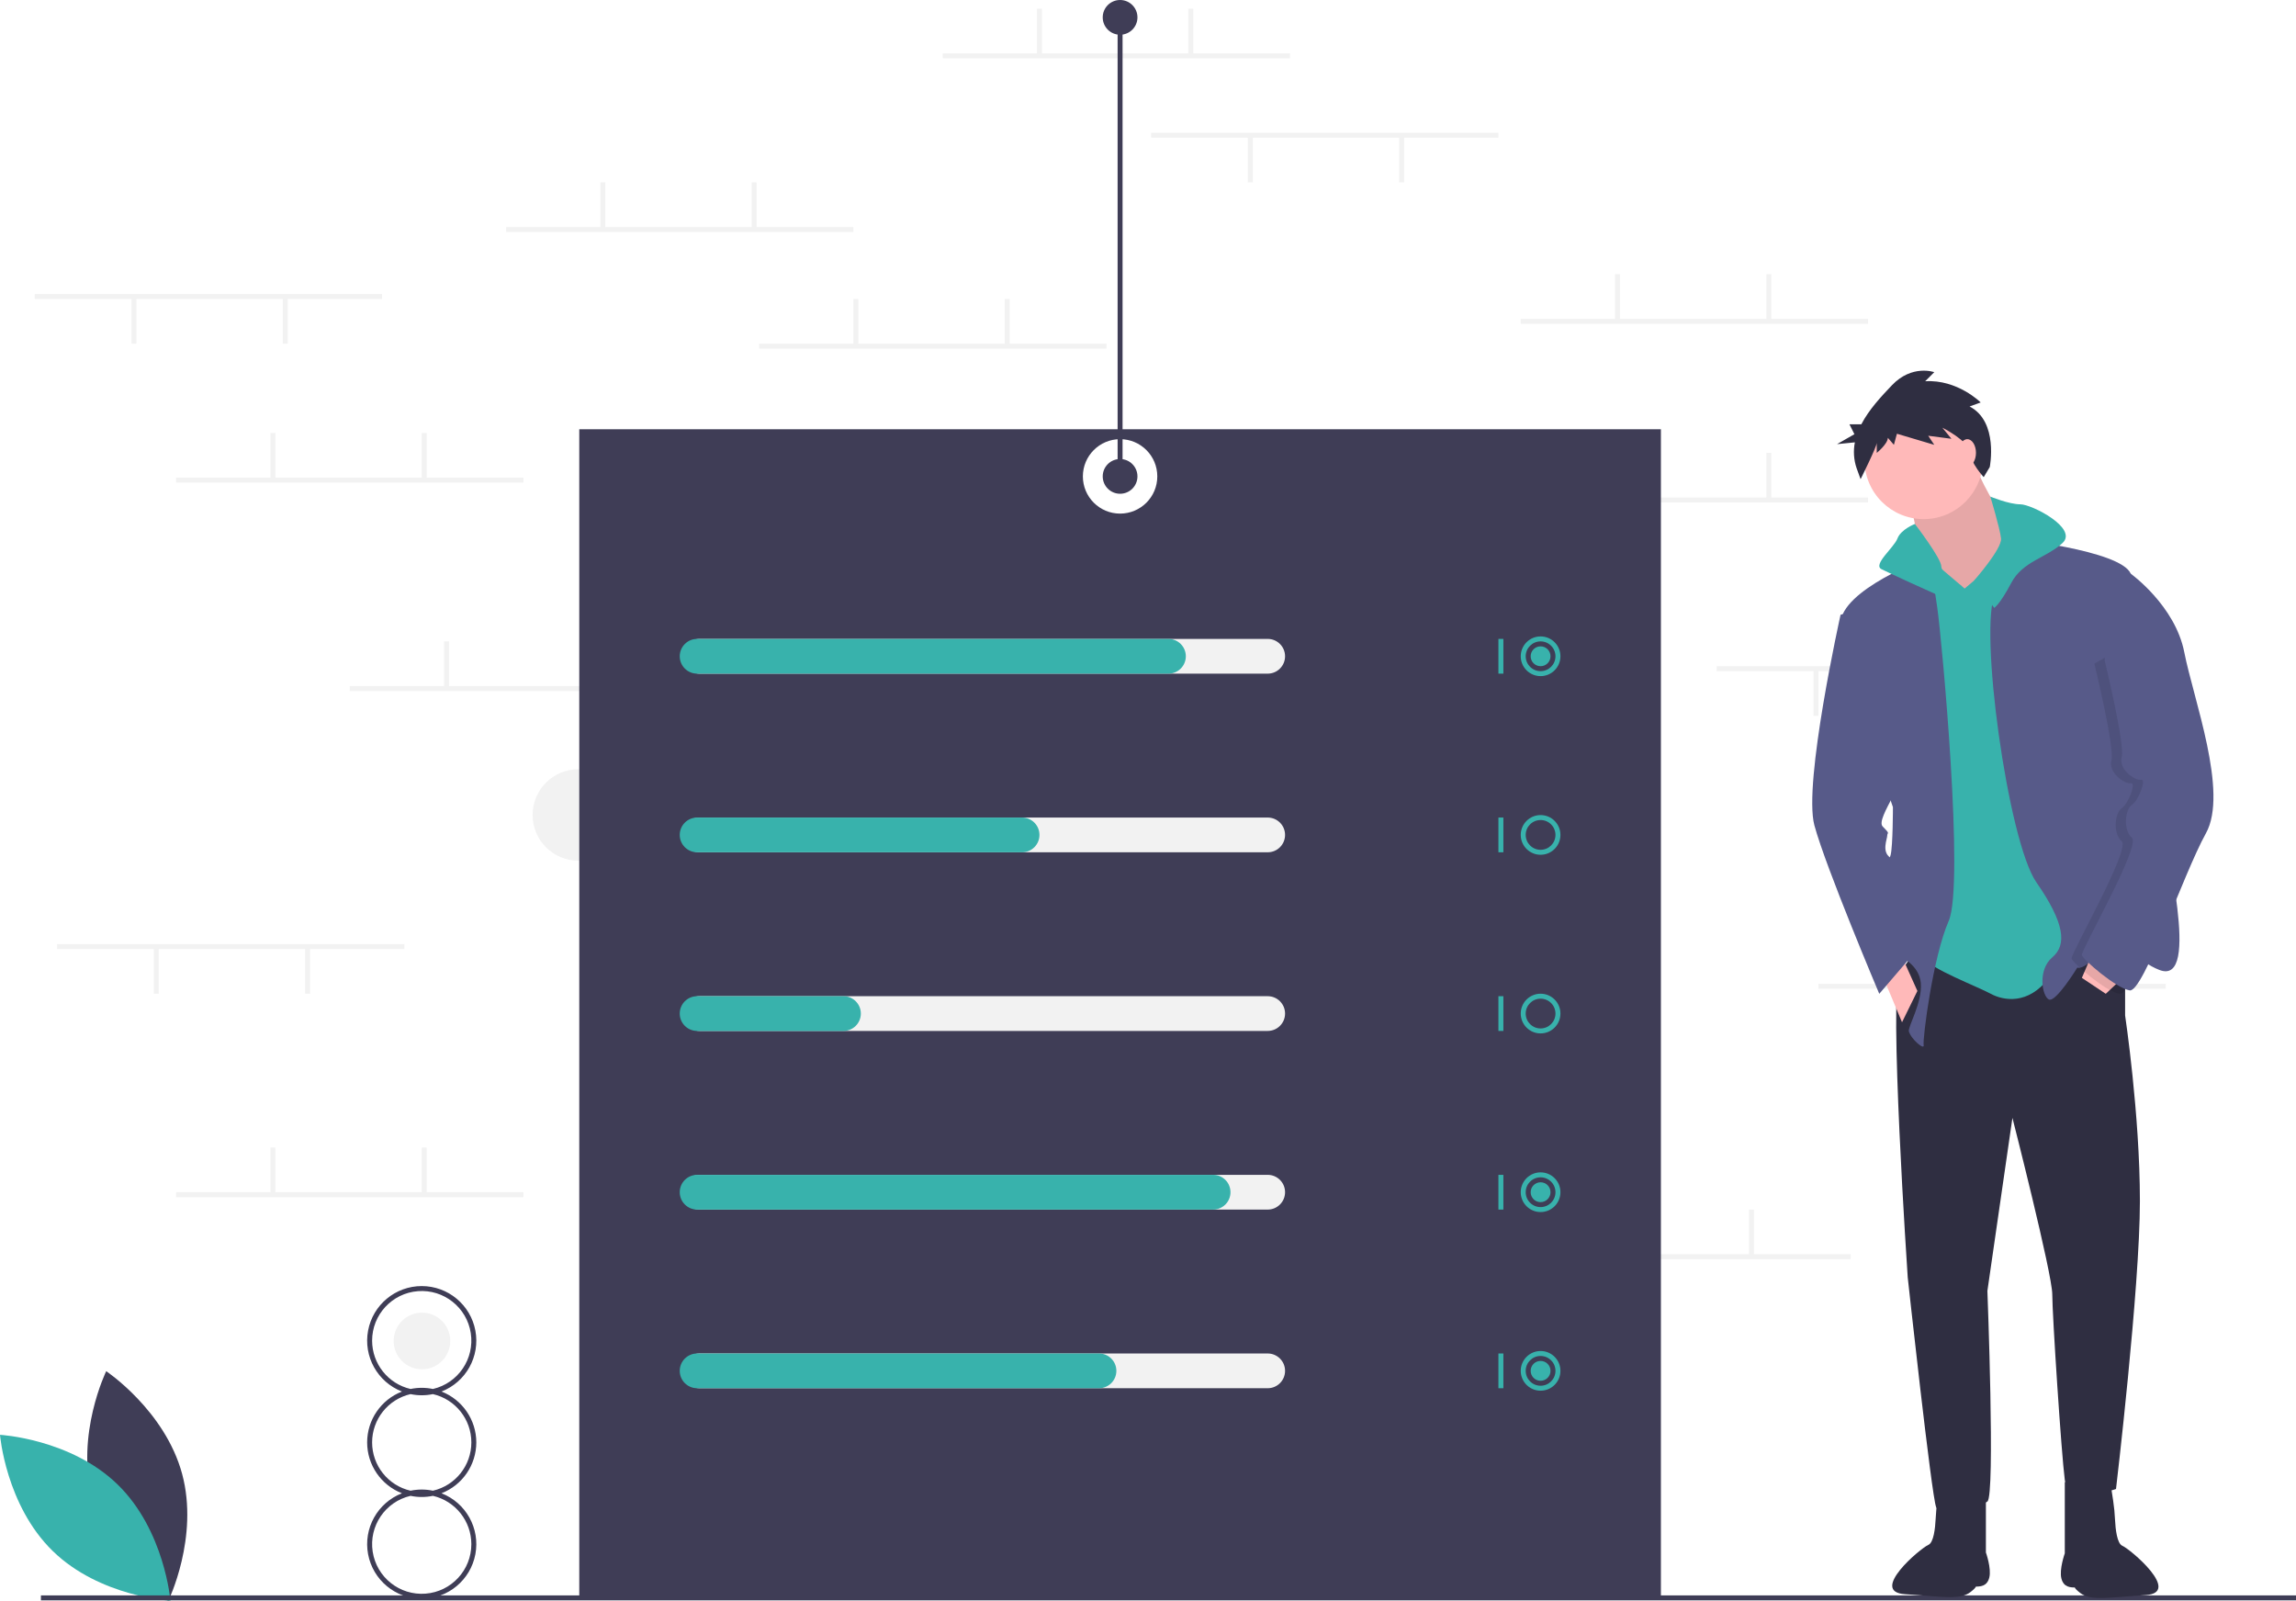
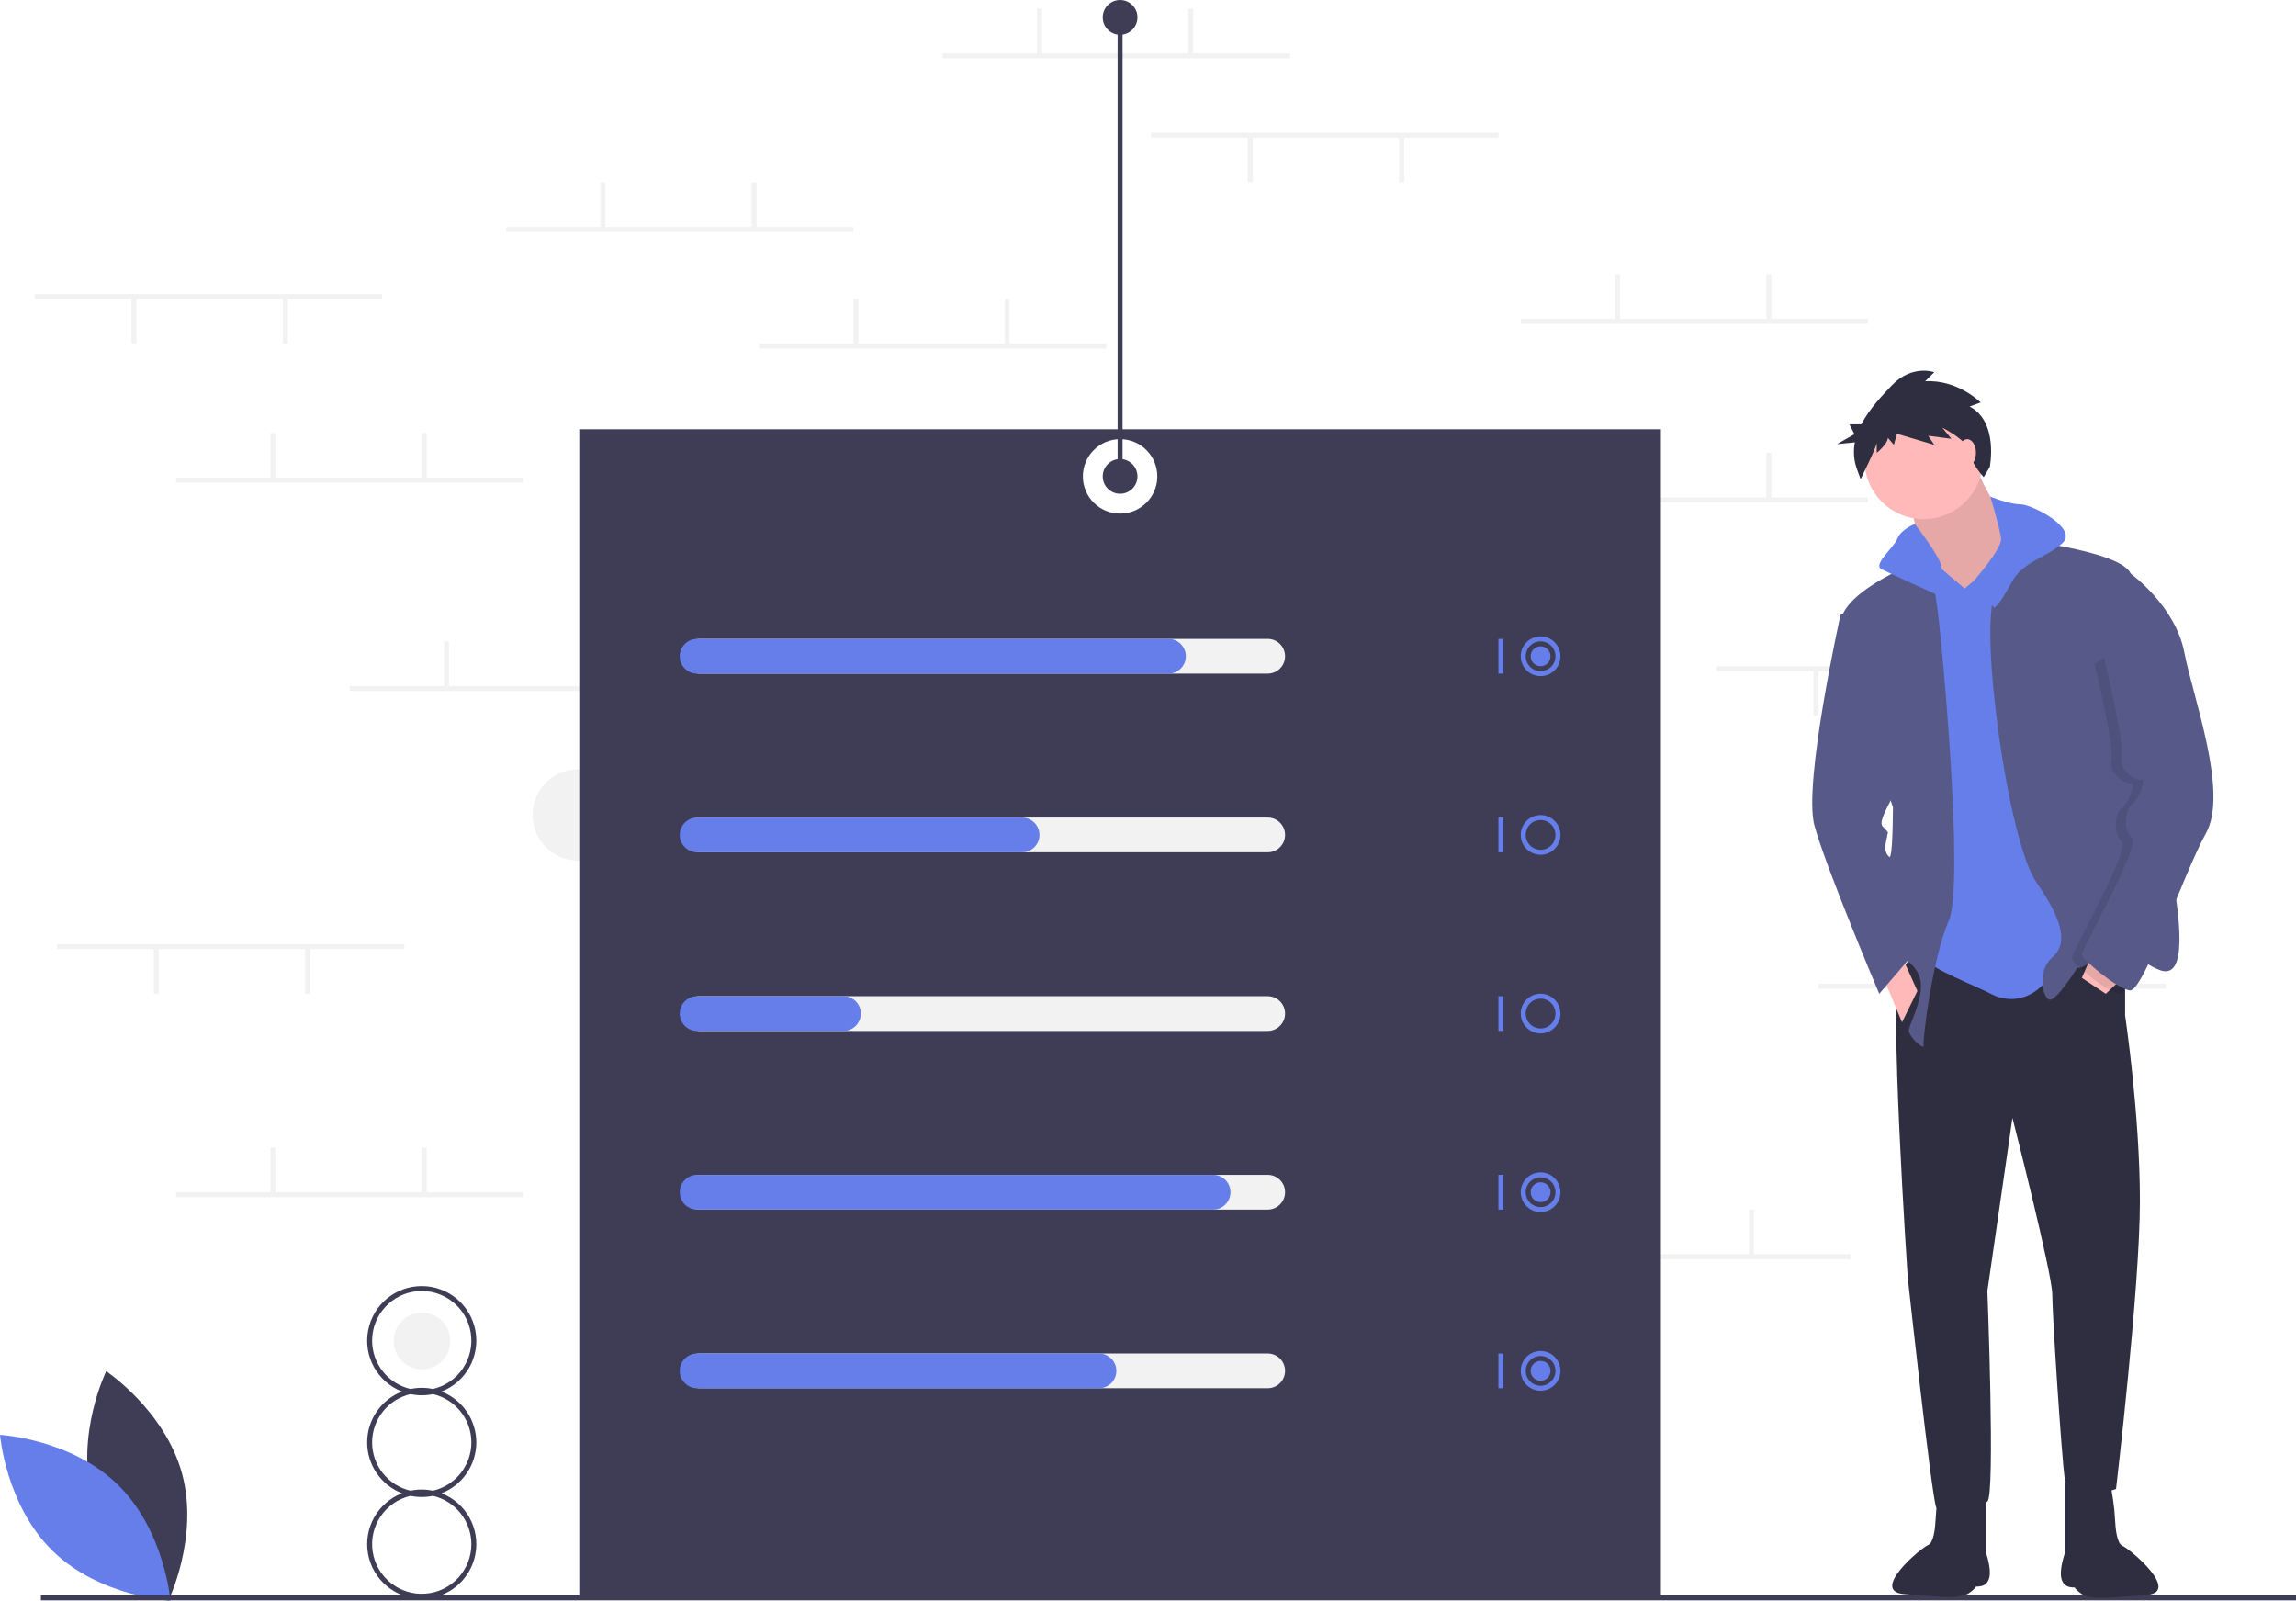
<svg xmlns="http://www.w3.org/2000/svg" id="a2942aa7-bf0d-42c0-bc52-bf4c952347c5" data-name="Layer 1" width="925.497" height="645.184" viewBox="0 0 925.497 645.184">
  <circle cx="233.088" cy="328.457" r="18.409" fill="#f2f2f2" />
  <circle cx="170.088" cy="540.457" r="11.409" fill="#f2f2f2" />
  <rect x="379.997" y="21.5" width="140" height="2" fill="#f2f2f2" />
  <rect x="417.997" y="3.5" width="2" height="18.5" fill="#f2f2f2" />
  <rect x="478.997" y="3.5" width="2" height="18.5" fill="#f2f2f2" />
  <rect x="605.997" y="505.5" width="140" height="2" fill="#f2f2f2" />
  <rect x="643.997" y="487.5" width="2" height="18.5" fill="#f2f2f2" />
  <rect x="704.997" y="487.5" width="2" height="18.5" fill="#f2f2f2" />
  <rect x="612.997" y="200.5" width="140" height="2" fill="#f2f2f2" />
  <rect x="650.997" y="182.5" width="2" height="18.5" fill="#f2f2f2" />
  <rect x="711.997" y="182.5" width="2" height="18.5" fill="#f2f2f2" />
  <rect x="612.997" y="128.5" width="140" height="2" fill="#f2f2f2" />
  <rect x="650.997" y="110.5" width="2" height="18.5" fill="#f2f2f2" />
  <rect x="711.997" y="110.5" width="2" height="18.5" fill="#f2f2f2" />
  <rect x="305.997" y="138.5" width="140" height="2" fill="#f2f2f2" />
  <rect x="343.997" y="120.5" width="2" height="18.5" fill="#f2f2f2" />
  <rect x="404.997" y="120.5" width="2" height="18.5" fill="#f2f2f2" />
  <rect x="203.997" y="91.5" width="140" height="2" fill="#f2f2f2" />
  <rect x="241.997" y="73.5" width="2" height="18.5" fill="#f2f2f2" />
  <rect x="302.997" y="73.5" width="2" height="18.5" fill="#f2f2f2" />
  <rect x="140.997" y="276.5" width="140" height="2" fill="#f2f2f2" />
  <rect x="178.997" y="258.5" width="2" height="18.5" fill="#f2f2f2" />
  <rect x="239.997" y="258.5" width="2" height="18.5" fill="#f2f2f2" />
  <rect x="70.997" y="480.5" width="140" height="2" fill="#f2f2f2" />
  <rect x="108.997" y="462.5" width="2" height="18.5" fill="#f2f2f2" />
  <rect x="169.997" y="462.5" width="2" height="18.5" fill="#f2f2f2" />
  <rect x="732.997" y="396.5" width="140" height="2" fill="#f2f2f2" />
  <rect x="770.997" y="378.5" width="2" height="18.5" fill="#f2f2f2" />
  <rect x="831.997" y="378.5" width="2" height="18.5" fill="#f2f2f2" />
  <rect x="691.997" y="268.5" width="140" height="2" fill="#f2f2f2" />
  <rect x="791.997" y="270" width="2" height="18.5" fill="#f2f2f2" />
  <rect x="730.997" y="270" width="2" height="18.5" fill="#f2f2f2" />
  <rect x="13.997" y="118.5" width="140" height="2" fill="#f2f2f2" />
  <rect x="113.997" y="120" width="2" height="18.5" fill="#f2f2f2" />
  <rect x="52.997" y="120" width="2" height="18.5" fill="#f2f2f2" />
  <rect x="22.997" y="380.5" width="140" height="2" fill="#f2f2f2" />
  <rect x="122.997" y="382" width="2" height="18.5" fill="#f2f2f2" />
  <rect x="61.997" y="382" width="2" height="18.5" fill="#f2f2f2" />
  <rect x="463.997" y="53.5" width="140" height="2" fill="#f2f2f2" />
  <rect x="563.997" y="55" width="2" height="18.5" fill="#f2f2f2" />
  <rect x="502.997" y="55" width="2" height="18.5" fill="#f2f2f2" />
  <rect x="70.997" y="192.5" width="140" height="2" fill="#f2f2f2" />
  <rect x="108.997" y="174.5" width="2" height="18.5" fill="#f2f2f2" />
  <rect x="169.997" y="174.5" width="2" height="18.5" fill="#f2f2f2" />
  <path d="M370.748,300.408v471h436v-471Zm218,34a15,15,0,1,1,15-15A15,15,0,0,1,588.749,334.408Z" transform="translate(-137.2515 -127.4078)" fill="#3f3d56" />
  <path d="M174.506,731.205c6.914,25.558,30.596,41.387,30.596,41.387s12.472-25.609,5.558-51.167-30.596-41.387-30.596-41.387S167.592,705.647,174.506,731.205Z" transform="translate(-137.2515 -127.4078)" fill="#3f3d56" />
-   <path d="M184.666,725.712c18.972,18.469,21.289,46.859,21.289,46.859s-28.442-1.553-47.415-20.022-21.289-46.859-21.289-46.859S165.694,707.244,184.666,725.712Z" transform="translate(-137.2515 -127.4078)" fill="#38b2ac" />
+   <path d="M184.666,725.712c18.972,18.469,21.289,46.859,21.289,46.859s-28.442-1.553-47.415-20.022-21.289-46.859-21.289-46.859S165.694,707.244,184.666,725.712Z" transform="translate(-137.2515 -127.4078)" fill="#667eea" />
  <rect x="16.497" y="643" width="909" height="2" fill="#3f3d56" />
  <path d="M329.248,708.746a22.031,22.031,0,0,0-14.031-20.5,22,22,0,1,0-15.938,0,21.991,21.991,0,0,0,0,41,22,22,0,1,0,15.938,0A22.031,22.031,0,0,0,329.248,708.746Zm-42-41a20,20,0,1,1,24.513,19.467,22.023,22.023,0,0,0-9.026,0A20.021,20.021,0,0,1,287.248,667.746Zm40,82a20,20,0,1,1-24.513-19.467,22.024,22.024,0,0,0,9.026,0A20.021,20.021,0,0,1,327.248,749.746Zm-15.487-21.533a22.023,22.023,0,0,0-9.026,0,19.979,19.979,0,0,1,0-38.935,22.024,22.024,0,0,0,9.026,0,19.979,19.979,0,0,1,0,38.935Z" transform="translate(-137.2515 -127.4078)" fill="#3f3d56" />
  <path d="M648.249,398.908h-229a7,7,0,1,1,0-14h229a7,7,0,0,1,0,14Z" transform="translate(-137.2515 -127.4078)" fill="#f2f2f2" />
  <path d="M648.249,470.908h-229a7,7,0,1,1,0-14h229a7,7,0,0,1,0,14Z" transform="translate(-137.2515 -127.4078)" fill="#f2f2f2" />
  <path d="M648.249,542.908h-229a7,7,0,1,1,0-14h229a7,7,0,0,1,0,14Z" transform="translate(-137.2515 -127.4078)" fill="#f2f2f2" />
  <path d="M648.249,614.908h-229a7,7,0,1,1,0-14h229a7,7,0,0,1,0,14Z" transform="translate(-137.2515 -127.4078)" fill="#f2f2f2" />
  <path d="M648.249,686.908h-229a7,7,0,1,1,0-14h229a7,7,0,0,1,0,14Z" transform="translate(-137.2515 -127.4078)" fill="#f2f2f2" />
-   <path d="M608.249,398.908h-190a7,7,0,1,1,0-14h190a7,7,0,0,1,0,14Z" transform="translate(-137.2515 -127.4078)" fill="#38b2ac" />
-   <path d="M549.249,470.908h-131a7,7,0,1,1,0-14h131a7,7,0,0,1,0,14Z" transform="translate(-137.2515 -127.4078)" fill="#38b2ac" />
-   <path d="M477.248,542.908h-59a7,7,0,1,1,0-14h59a7,7,0,0,1,0,14Z" transform="translate(-137.2515 -127.4078)" fill="#38b2ac" />
-   <path d="M626.249,614.908h-208a7,7,0,1,1,0-14h208a7,7,0,0,1,0,14Z" transform="translate(-137.2515 -127.4078)" fill="#38b2ac" />
-   <path d="M580.249,686.908h-162a7,7,0,1,1,0-14h162a7,7,0,0,1,0,14Z" transform="translate(-137.2515 -127.4078)" fill="#38b2ac" />
-   <rect x="603.997" y="257.5" width="2" height="14" fill="#38b2ac" />
-   <path d="M758.249,399.908a8,8,0,1,1,8-8A8.009,8.009,0,0,1,758.249,399.908Zm0-14a6,6,0,1,0,6,6A6.007,6.007,0,0,0,758.249,385.908Z" transform="translate(-137.2515 -127.4078)" fill="#38b2ac" />
-   <rect x="603.997" y="329.5" width="2" height="14" fill="#38b2ac" />
-   <path d="M758.249,471.908a8,8,0,1,1,8-8A8.009,8.009,0,0,1,758.249,471.908Zm0-14a6,6,0,1,0,6,6A6.007,6.007,0,0,0,758.249,457.908Z" transform="translate(-137.2515 -127.4078)" fill="#38b2ac" />
-   <rect x="603.997" y="401.5" width="2" height="14" fill="#38b2ac" />
-   <path d="M758.249,543.908a8,8,0,1,1,8-8A8.009,8.009,0,0,1,758.249,543.908Zm0-14a6,6,0,1,0,6,6A6.007,6.007,0,0,0,758.249,529.908Z" transform="translate(-137.2515 -127.4078)" fill="#38b2ac" />
-   <rect x="603.997" y="473.5" width="2" height="14" fill="#38b2ac" />
-   <path d="M758.249,615.908a8,8,0,1,1,8-8A8.009,8.009,0,0,1,758.249,615.908Zm0-14a6,6,0,1,0,6,6A6.007,6.007,0,0,0,758.249,601.908Z" transform="translate(-137.2515 -127.4078)" fill="#38b2ac" />
-   <rect x="603.997" y="545.5" width="2" height="14" fill="#38b2ac" />
-   <path d="M758.249,687.908a8,8,0,1,1,8-8A8.009,8.009,0,0,1,758.249,687.908Zm0-14a6,6,0,1,0,6,6A6.007,6.007,0,0,0,758.249,673.908Z" transform="translate(-137.2515 -127.4078)" fill="#38b2ac" />
-   <circle cx="620.997" cy="264.5" r="4" fill="#38b2ac" />
-   <circle cx="620.997" cy="480.5" r="4" fill="#38b2ac" />
-   <circle cx="620.997" cy="552.5" r="4" fill="#38b2ac" />
+   <path d="M608.249,398.908h-190a7,7,0,1,1,0-14h190a7,7,0,0,1,0,14Z" transform="translate(-137.2515 -127.4078)" fill="#667eea" />
+   <path d="M549.249,470.908h-131a7,7,0,1,1,0-14h131a7,7,0,0,1,0,14Z" transform="translate(-137.2515 -127.4078)" fill="#667eea" />
+   <path d="M477.248,542.908h-59a7,7,0,1,1,0-14h59a7,7,0,0,1,0,14Z" transform="translate(-137.2515 -127.4078)" fill="#667eea" />
+   <path d="M626.249,614.908h-208a7,7,0,1,1,0-14h208a7,7,0,0,1,0,14Z" transform="translate(-137.2515 -127.4078)" fill="#667eea" />
+   <path d="M580.249,686.908h-162a7,7,0,1,1,0-14h162a7,7,0,0,1,0,14Z" transform="translate(-137.2515 -127.4078)" fill="#667eea" />
+   <rect x="603.997" y="257.5" width="2" height="14" fill="#667eea" />
+   <path d="M758.249,399.908a8,8,0,1,1,8-8A8.009,8.009,0,0,1,758.249,399.908Zm0-14a6,6,0,1,0,6,6A6.007,6.007,0,0,0,758.249,385.908Z" transform="translate(-137.2515 -127.4078)" fill="#667eea" />
+   <rect x="603.997" y="329.5" width="2" height="14" fill="#667eea" />
+   <path d="M758.249,471.908a8,8,0,1,1,8-8A8.009,8.009,0,0,1,758.249,471.908Zm0-14a6,6,0,1,0,6,6A6.007,6.007,0,0,0,758.249,457.908Z" transform="translate(-137.2515 -127.4078)" fill="#667eea" />
+   <rect x="603.997" y="401.5" width="2" height="14" fill="#667eea" />
+   <path d="M758.249,543.908a8,8,0,1,1,8-8A8.009,8.009,0,0,1,758.249,543.908Zm0-14a6,6,0,1,0,6,6A6.007,6.007,0,0,0,758.249,529.908Z" transform="translate(-137.2515 -127.4078)" fill="#667eea" />
+   <rect x="603.997" y="473.5" width="2" height="14" fill="#667eea" />
+   <path d="M758.249,615.908a8,8,0,1,1,8-8A8.009,8.009,0,0,1,758.249,615.908Zm0-14a6,6,0,1,0,6,6A6.007,6.007,0,0,0,758.249,601.908Z" transform="translate(-137.2515 -127.4078)" fill="#667eea" />
+   <rect x="603.997" y="545.5" width="2" height="14" fill="#667eea" />
+   <path d="M758.249,687.908a8,8,0,1,1,8-8A8.009,8.009,0,0,1,758.249,687.908Zm0-14a6,6,0,1,0,6,6A6.007,6.007,0,0,0,758.249,673.908Z" transform="translate(-137.2515 -127.4078)" fill="#667eea" />
+   <circle cx="620.997" cy="264.5" r="4" fill="#667eea" />
+   <circle cx="620.997" cy="480.5" r="4" fill="#667eea" />
+   <circle cx="620.997" cy="552.5" r="4" fill="#667eea" />
  <circle cx="451.497" cy="192" r="7" fill="#3f3d56" />
  <circle cx="451.497" cy="7" r="7" fill="#3f3d56" />
  <rect x="450.497" y="7" width="2" height="185" fill="#3f3d56" />
  <path d="M993.865,511.887v24.775s5.964,39.915,5.964,74.783S990.195,727.52,990.195,727.52s-19.269,6.882-20.646-3.67-5.047-66.525-5.047-74.783-16.058-71.113-16.058-71.113L938.351,647.69s3.212,82.583,0,84.877-18.811,6.423-20.646,2.294-11.47-92.676-11.47-92.676-7.799-115.616-3.212-122.498,8.717-12.387,8.717-12.387S977.348,491.241,993.865,511.887Z" transform="translate(-137.2515 -127.4078)" fill="#2f2e41" />
  <path d="M987.901,724.767l1.151,7.479a73.664,73.664,0,0,1,.752,7.699c.179,3.757.804,9.545,2.945,10.463,3.212,1.376,24.056,18.956,9.375,19.873s-22.026,2.503-26.375-.873c-5.141-3.992.682-2.184-1.612-2.184s-5.047,0-5.964-3.67,1.376-10.093,1.376-10.093V724.767Z" transform="translate(-137.2515 -127.4078)" fill="#2f2e41" />
  <path d="M919.397,724.408l-1.151,7.479a73.664,73.664,0,0,0-.752,7.699c-.179,3.757-.804,9.545-2.945,10.463-3.212,1.376-24.056,18.956-9.375,19.873s22.026,2.503,26.375-.873c5.141-3.992-.682-2.184,1.612-2.184s5.047,0,5.964-3.67-1.376-10.093-1.376-10.093V724.408Z" transform="translate(-137.2515 -127.4078)" fill="#2f2e41" />
  <path d="M932.387,312.77s7.8,19.269,13.305,22.481,2.753,17.893,2.753,17.893l-13.764,19.269H923.67l-13.305-22.94s-.918-15.14-3.67-18.811S932.387,312.77,932.387,312.77Z" transform="translate(-137.2515 -127.4078)" fill="#ffb9b9" />
  <path d="M932.387,312.77s7.8,19.269,13.305,22.481,2.753,17.893,2.753,17.893l-13.764,19.269H923.67l-13.305-22.94s-.918-15.14-3.67-18.811S932.387,312.77,932.387,312.77Z" transform="translate(-137.2515 -127.4078)" opacity="0.1" />
-   <path d="M943.857,352.226l20.646,4.588,15.14,152.32s-8.258,1.376-16.517,12.387-18.352,9.176-23.398,6.423-25.234-10.552-25.692-13.764.918-59.643.918-59.643L902.106,366.449l6.423-9.635h11.47l9.176,7.8Z" transform="translate(-137.2515 -127.4078)" fill="#38b2ac" />
+   <path d="M943.857,352.226l20.646,4.588,15.14,152.32s-8.258,1.376-16.517,12.387-18.352,9.176-23.398,6.423-25.234-10.552-25.692-13.764.918-59.643.918-59.643L902.106,366.449l6.423-9.635h11.47l9.176,7.8Z" transform="translate(-137.2515 -127.4078)" fill="#667eea" />
  <circle cx="775.407" cy="185.362" r="23.857" fill="#ffb9b9" />
  <path d="M947.068,344.427s44.962,4.588,49.091,14.223-2.753,52.303-2.753,52.303,16.517,37.162,16.058,45.879,15.599,68.36-1.835,61.478-11.929-24.775-20.646-11.929-12.387,11.011-12.387,11.011-8.717,14.223-11.47,12.846-4.588-11.929,1.376-16.975,5.047-13.764-6.423-30.28S934.681,379.754,941.563,366.449,947.068,344.427,947.068,344.427Z" transform="translate(-137.2515 -127.4078)" fill="#575a89" />
  <polygon points="856.614 393.196 848.814 400.537 839.179 394.114 843.309 384.479 856.614 393.196" fill="#ffb9b9" />
  <path d="M914.035,352.226s-34.868,12.846-34.868,26.61,21.105,73.866,21.105,73.866,0,15.599-.918,19.269-15.353,35.683-2.753,38.539c7.865,1.783,14.327,6.466,14.911,13.076.693,7.849-5.315,17.755-4.817,19.499.918,3.212,6.423,7.8,5.964,5.506s3.67-35.327,10.093-50.009-2.753-113.322-4.588-126.168A141.988,141.988,0,0,0,914.035,352.226Z" transform="translate(-137.2515 -127.4078)" fill="#575a89" />
  <polygon points="758.432 392.278 766.69 412.007 772.884 399.39 765.772 383.561 758.432 392.278" fill="#ffb9b9" />
-   <path d="M939.536,327.551s7.532,3.112,12.12,3.112,23.398,9.635,16.975,15.599-16.058,7.341-20.646,16.058-6.882,10.093-6.882,10.093L932.936,361.441s11.38-12.885,10.921-17.014S939.536,327.551,939.536,327.551Z" transform="translate(-137.2515 -127.4078)" fill="#38b2ac" />
-   <path d="M909.125,338.582s-5.643,2.175-7.019,5.845-10.093,10.552-6.423,12.387,19.728,9.176,22.94,10.552,9.197-3.905,9.197-3.905-8.05-4.583-8.05-7.794S909.125,338.582,909.125,338.582Z" transform="translate(-137.2515 -127.4078)" fill="#38b2ac" />
+   <path d="M939.536,327.551s7.532,3.112,12.12,3.112,23.398,9.635,16.975,15.599-16.058,7.341-20.646,16.058-6.882,10.093-6.882,10.093L932.936,361.441s11.38-12.885,10.921-17.014S939.536,327.551,939.536,327.551Z" transform="translate(-137.2515 -127.4078)" fill="#667eea" />
+   <path d="M909.125,338.582s-5.643,2.175-7.019,5.845-10.093,10.552-6.423,12.387,19.728,9.176,22.94,10.552,9.197-3.905,9.197-3.905-8.05-4.583-8.05-7.794S909.125,338.582,909.125,338.582Z" transform="translate(-137.2515 -127.4078)" fill="#667eea" />
  <path d="M890.178,372.413l-11.011,2.753s-15.14,67.902-10.552,84.877,26.151,67.901,26.151,67.901l13.764-16.058s-6.004-36.515-9.425-38.903-1.127-7.435-1.127-8.811,1.376-.459-1.835-3.67,11.929-21.105,7.799-26.151S890.178,372.413,890.178,372.413Z" transform="translate(-137.2515 -127.4078)" fill="#575a89" />
  <path d="M998.682,385.03,992.03,360.026s17.893,12.846,21.563,31.657,17.893,56.432,8.717,72.948-25.234,64.231-30.739,63.314-18.811-12.387-19.269-14.223,23.857-44.044,20.187-47.256-2.753-11.47,0-13.305,5.964-10.552,3.67-10.093-9.176-4.129-7.8-9.176-6.882-38.997-6.882-38.997Z" transform="translate(-137.2515 -127.4078)" opacity="0.1" />
  <path d="M989.736,356.814l6.423,1.835s17.893,12.846,21.563,31.657,17.893,56.432,8.717,72.948-25.234,64.231-30.739,63.314-18.811-12.387-19.269-14.223,23.857-44.044,20.187-47.256-2.753-11.47,0-13.305,5.964-10.552,3.67-10.093-9.176-4.129-7.8-9.176-6.882-38.997-6.882-38.997Z" transform="translate(-137.2515 -127.4078)" fill="#575a89" />
  <path d="M931.172,291.235l4.475-1.627s-9.356-9.356-22.373-8.542l3.661-3.661s-8.949-3.254-17.085,5.288c-4.277,4.491-9.225,9.769-12.31,15.715h-4.792l2,4-7,4,7.185-.719a20.184,20.184,0,0,0,.68,10.36l1.627,4.475s6.509-13.017,6.509-14.644v4.068s4.475-3.661,4.475-6.102l2.441,2.847,1.22-4.475,15.051,4.475-2.441-3.661,9.356,1.22-3.661-4.475s10.576,5.288,10.983,9.763,5.695,10.169,5.695,10.169l2.441-4.068S942.969,297.337,931.172,291.235Z" transform="translate(-137.2515 -127.4078)" fill="#2f2e41" />
  <ellipse cx="792.997" cy="182.5" rx="3.5" ry="5.5" fill="#ffb9b9" />
</svg>
